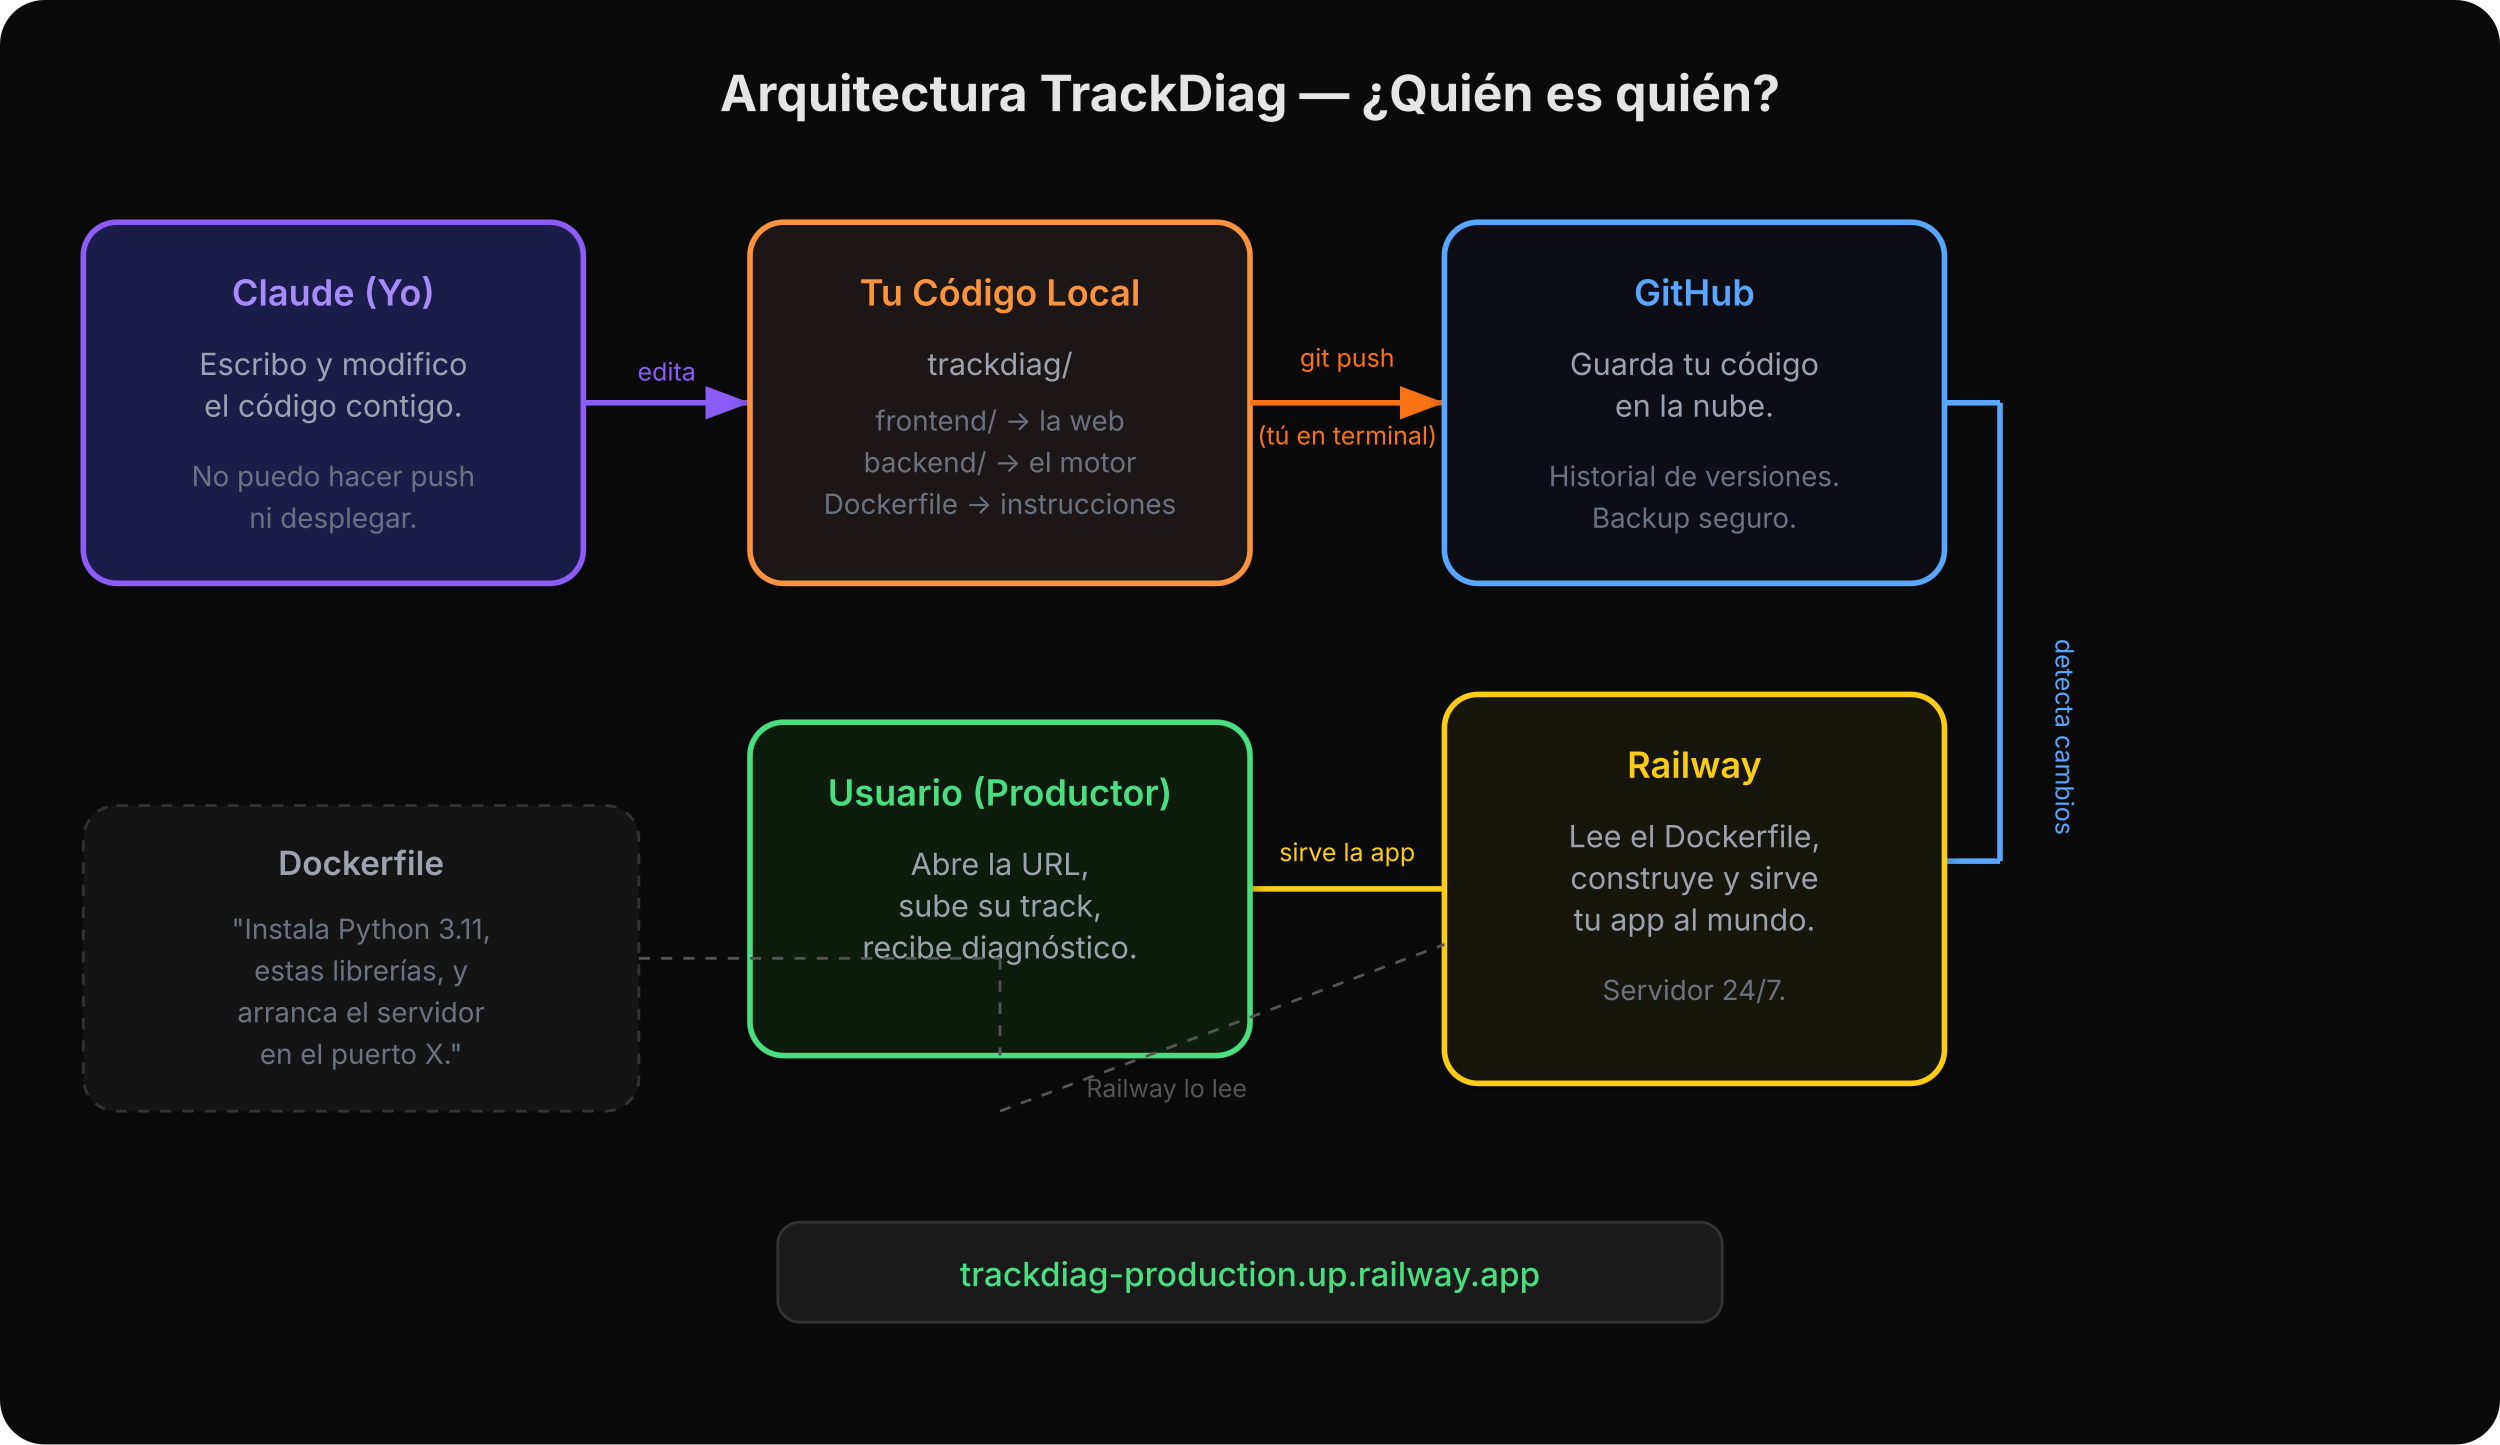
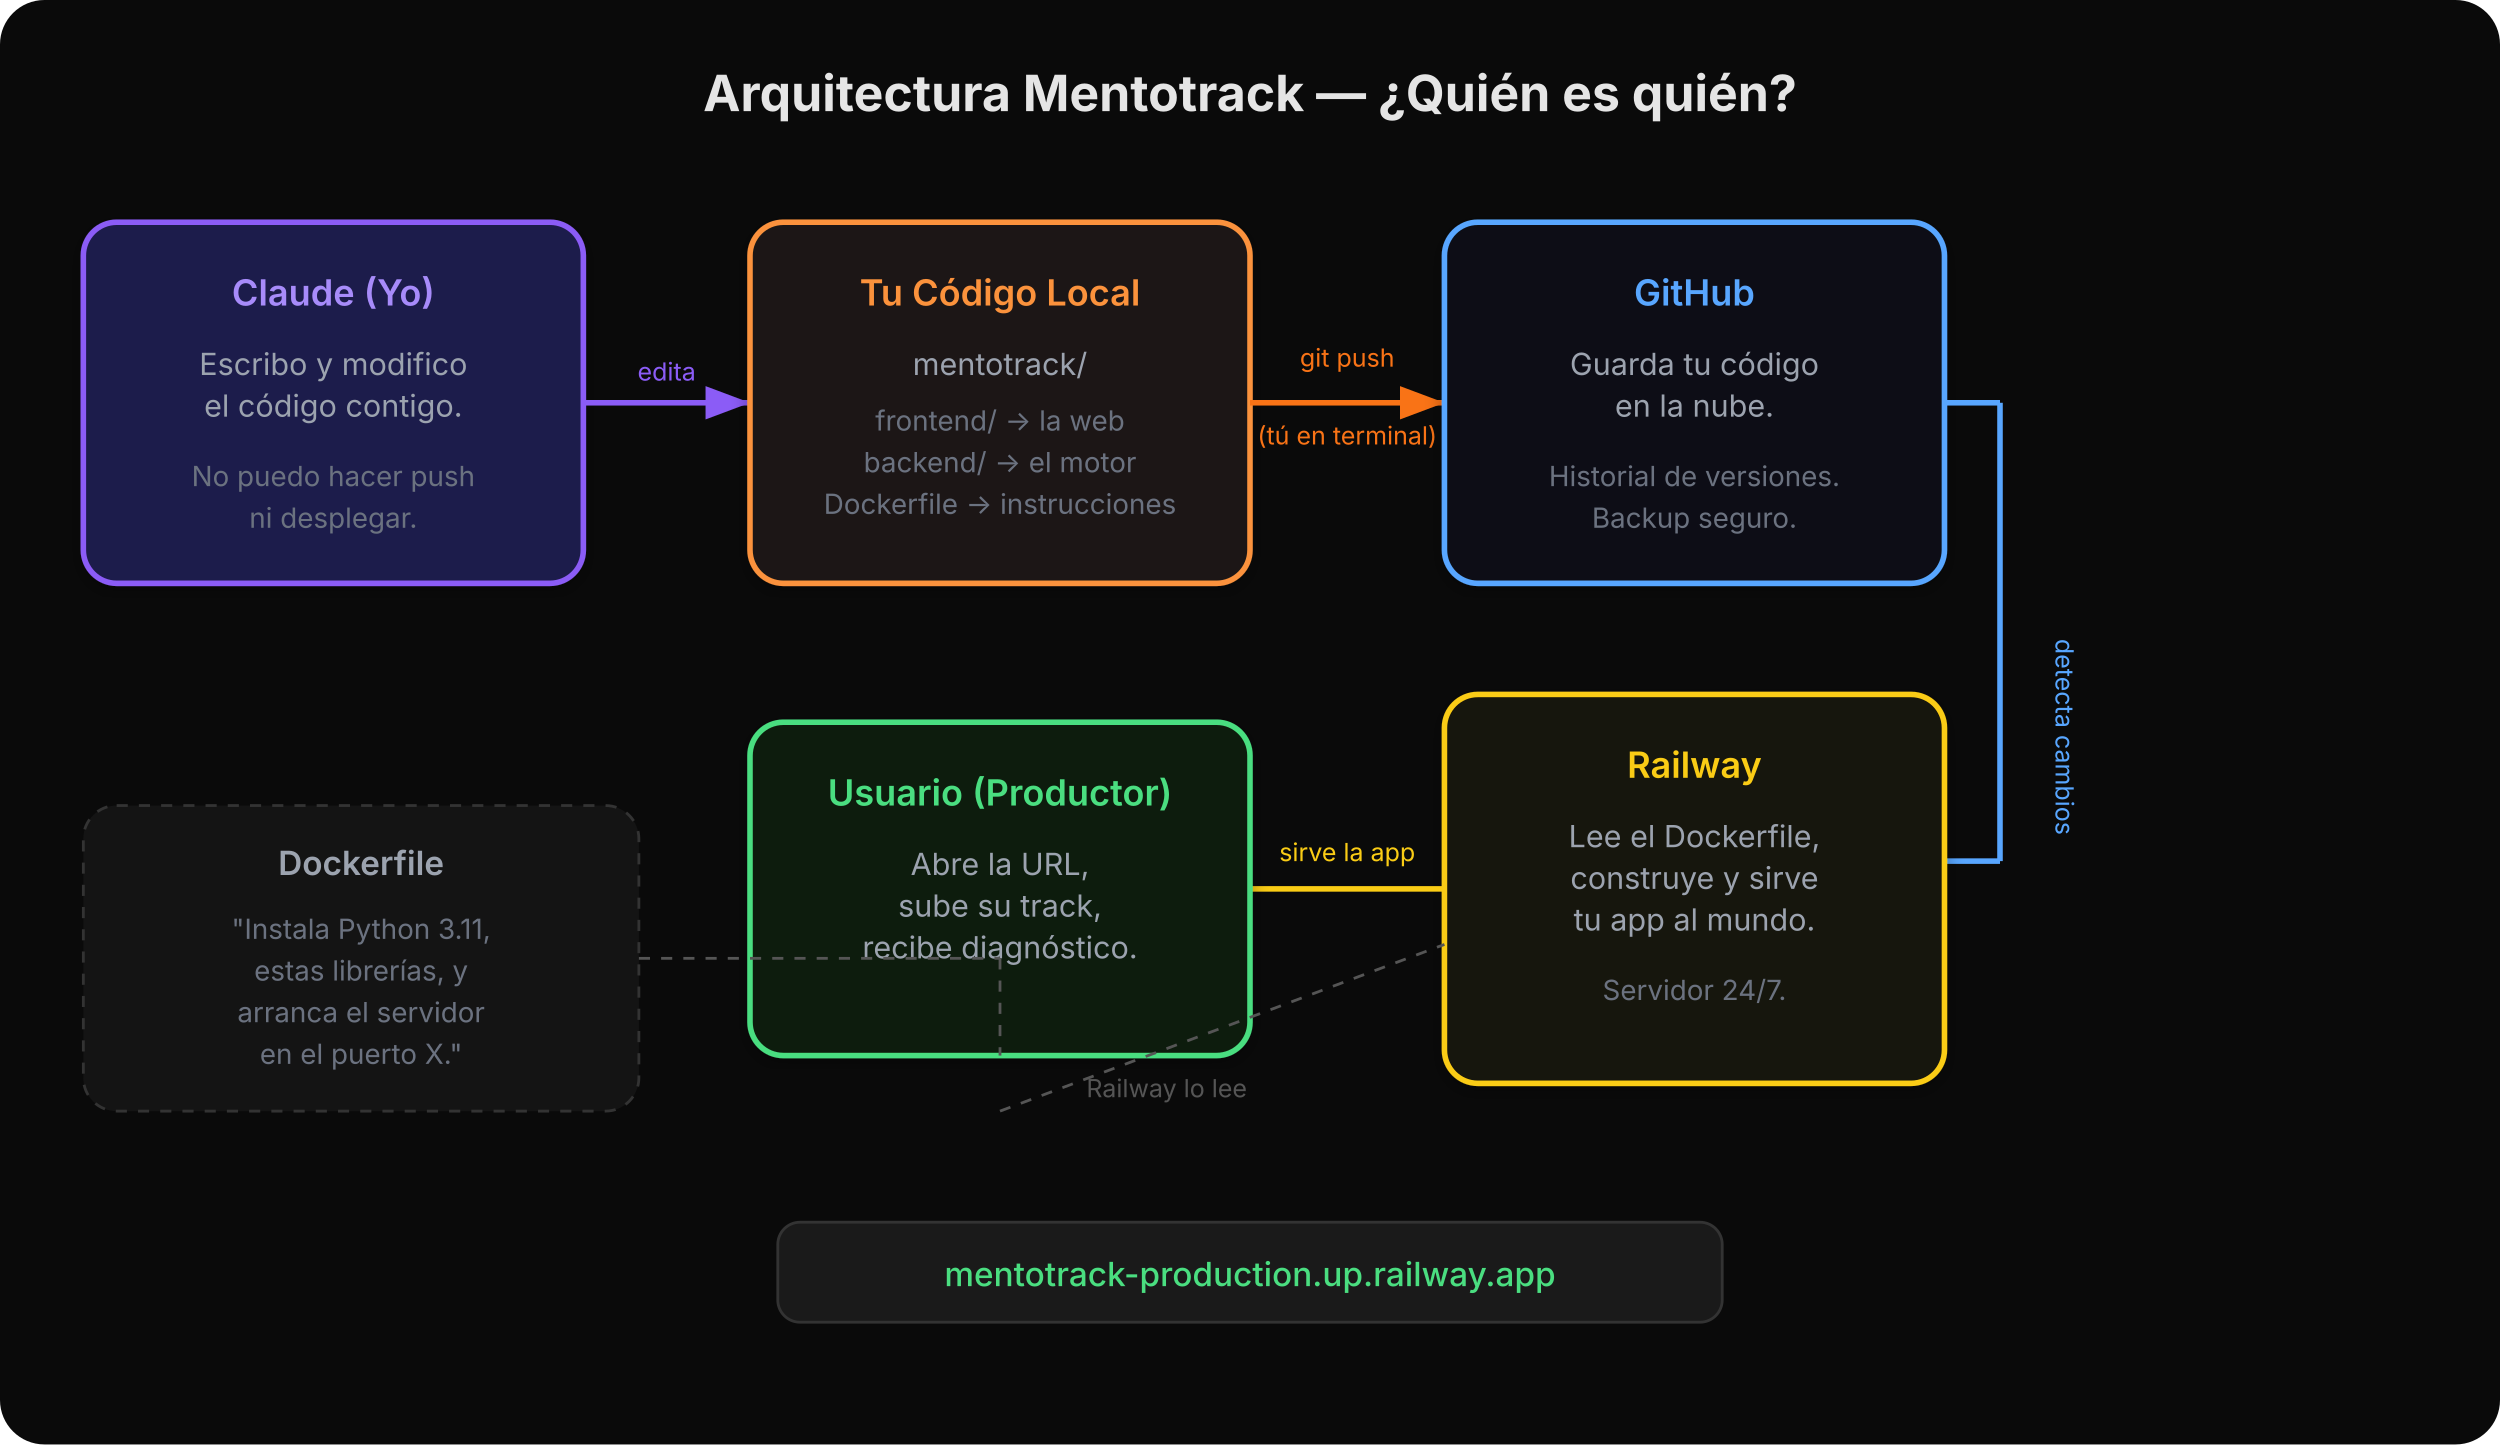
<svg xmlns="http://www.w3.org/2000/svg" viewBox="0 0 900 520" font-family="Inter, system-ui, sans-serif">
  <defs>
    <filter id="shadow" x="-4%" y="-4%" width="108%" height="108%">
      <feDropShadow dx="0" dy="2" stdDeviation="3" flood-opacity="0.3" />
    </filter>
  </defs>
  <rect width="900" height="520" rx="16" fill="#0a0a0a" />
-   <text x="450" y="40" text-anchor="middle" fill="#e5e5e5" font-size="18" font-weight="700">Arquitectura TrackDiag — ¿Quién es quién?</text>
+   <text x="450" y="40" text-anchor="middle" fill="#e5e5e5" font-size="18" font-weight="700">Arquitectura Mentotrack — ¿Quién es quién?</text>
  <rect x="30" y="80" width="180" height="130" rx="12" fill="#1e1b4b" stroke="#8b5cf6" stroke-width="2" filter="url(#shadow)" />
  <text x="120" y="110" text-anchor="middle" fill="#a78bfa" font-size="13" font-weight="600">Claude (Yo)</text>
  <text x="120" y="135" text-anchor="middle" fill="#9ca3af" font-size="11">Escribo y modifico</text>
  <text x="120" y="150" text-anchor="middle" fill="#9ca3af" font-size="11">el código contigo.</text>
  <text x="120" y="175" text-anchor="middle" fill="#6b7280" font-size="10">No puedo hacer push</text>
  <text x="120" y="190" text-anchor="middle" fill="#6b7280" font-size="10">ni desplegar.</text>
  <line x1="210" y1="145" x2="270" y2="145" stroke="#8b5cf6" stroke-width="2" marker-end="url(#arrowPurple)" />
  <text x="240" y="137" text-anchor="middle" fill="#8b5cf6" font-size="9">edita</text>
  <rect x="270" y="80" width="180" height="130" rx="12" fill="#1c1917" stroke="#fb923c" stroke-width="2" filter="url(#shadow)" />
  <text x="360" y="110" text-anchor="middle" fill="#fb923c" font-size="13" font-weight="600">Tu Código Local</text>
-   <text x="360" y="135" text-anchor="middle" fill="#9ca3af" font-size="11">trackdiag/</text>
+   <text x="360" y="135" text-anchor="middle" fill="#9ca3af" font-size="11">mentotrack/</text>
  <text x="360" y="155" text-anchor="middle" fill="#6b7280" font-size="10">frontend/ → la web</text>
  <text x="360" y="170" text-anchor="middle" fill="#6b7280" font-size="10">backend/ → el motor</text>
  <text x="360" y="185" text-anchor="middle" fill="#6b7280" font-size="10">Dockerfile → instrucciones</text>
  <line x1="450" y1="145" x2="520" y2="145" stroke="#f97316" stroke-width="2" marker-end="url(#arrowOrange)" />
  <text x="485" y="132" text-anchor="middle" fill="#f97316" font-size="9">git push</text>
  <text x="485" y="160" text-anchor="middle" fill="#f97316" font-size="9">(tú en terminal)</text>
  <rect x="520" y="80" width="180" height="130" rx="12" fill="#0d1117" stroke="#58a6ff" stroke-width="2" filter="url(#shadow)" />
  <text x="610" y="110" text-anchor="middle" fill="#58a6ff" font-size="13" font-weight="600">GitHub</text>
  <text x="610" y="135" text-anchor="middle" fill="#9ca3af" font-size="11">Guarda tu código</text>
  <text x="610" y="150" text-anchor="middle" fill="#9ca3af" font-size="11">en la nube.</text>
  <text x="610" y="175" text-anchor="middle" fill="#6b7280" font-size="10">Historial de versiones.</text>
  <text x="610" y="190" text-anchor="middle" fill="#6b7280" font-size="10">Backup seguro.</text>
  <line x1="700" y1="145" x2="720" y2="145" stroke="#58a6ff" stroke-width="2" />
  <line x1="720" y1="145" x2="720" y2="310" stroke="#58a6ff" stroke-width="2" />
  <line x1="720" y1="310" x2="700" y2="310" stroke="#58a6ff" stroke-width="2" marker-end="url(#arrowBlue)" />
  <text x="740" y="230" text-anchor="start" fill="#58a6ff" font-size="9" transform="rotate(90, 740, 230)">detecta cambios</text>
  <rect x="520" y="250" width="180" height="140" rx="12" fill="#14120a" stroke="#facc15" stroke-width="2" filter="url(#shadow)" />
  <text x="610" y="280" text-anchor="middle" fill="#facc15" font-size="13" font-weight="600">Railway</text>
  <text x="610" y="305" text-anchor="middle" fill="#9ca3af" font-size="11">Lee el Dockerfile,</text>
  <text x="610" y="320" text-anchor="middle" fill="#9ca3af" font-size="11">construye y sirve</text>
  <text x="610" y="335" text-anchor="middle" fill="#9ca3af" font-size="11">tu app al mundo.</text>
  <text x="610" y="360" text-anchor="middle" fill="#6b7280" font-size="10">Servidor 24/7.</text>
  <line x1="520" y1="320" x2="450" y2="320" stroke="#facc15" stroke-width="2" marker-end="url(#arrowYellow)" />
  <text x="485" y="310" text-anchor="middle" fill="#facc15" font-size="9">sirve la app</text>
  <rect x="270" y="260" width="180" height="120" rx="12" fill="#0f1f0d" stroke="#4ade80" stroke-width="2" filter="url(#shadow)" />
  <text x="360" y="290" text-anchor="middle" fill="#4ade80" font-size="13" font-weight="600">Usuario (Productor)</text>
  <text x="360" y="315" text-anchor="middle" fill="#9ca3af" font-size="11">Abre la URL,</text>
  <text x="360" y="330" text-anchor="middle" fill="#9ca3af" font-size="11">sube su track,</text>
  <text x="360" y="345" text-anchor="middle" fill="#9ca3af" font-size="11">recibe diagnóstico.</text>
  <rect x="30" y="290" width="200" height="110" rx="12" fill="#141414" stroke="#333" stroke-width="1" stroke-dasharray="4" />
  <text x="130" y="315" text-anchor="middle" fill="#9ca3af" font-size="12" font-weight="600">Dockerfile</text>
  <text x="130" y="338" text-anchor="middle" fill="#6b7280" font-size="10">"Instala Python 3.11,</text>
  <text x="130" y="353" text-anchor="middle" fill="#6b7280" font-size="10">estas librerías, y</text>
  <text x="130" y="368" text-anchor="middle" fill="#6b7280" font-size="10">arranca el servidor</text>
  <text x="130" y="383" text-anchor="middle" fill="#6b7280" font-size="10">en el puerto X."</text>
  <line x1="230" y1="345" x2="360" y2="345" stroke="#555" stroke-width="1" stroke-dasharray="4" />
  <line x1="360" y1="345" x2="360" y2="380" stroke="#555" stroke-width="1" stroke-dasharray="4" />
  <line x1="360" y1="400" x2="520" y2="340" stroke="#555" stroke-width="1" stroke-dasharray="4" />
  <text x="420" y="395" text-anchor="middle" fill="#555" font-size="9">Railway lo lee</text>
  <rect x="280" y="440" width="340" height="36" rx="8" fill="#1a1a1a" stroke="#333" stroke-width="1" />
-   <text x="450" y="463" text-anchor="middle" fill="#4ade80" font-size="12" font-weight="500">trackdiag-production.up.railway.app</text>
+   <text x="450" y="463" text-anchor="middle" fill="#4ade80" font-size="12" font-weight="500">mentotrack-production.up.railway.app</text>
  <defs>
    <marker id="arrowPurple" markerWidth="8" markerHeight="6" refX="8" refY="3" orient="auto">
      <path d="M0,0 L8,3 L0,6" fill="#8b5cf6" />
    </marker>
    <marker id="arrowOrange" markerWidth="8" markerHeight="6" refX="8" refY="3" orient="auto">
      <path d="M0,0 L8,3 L0,6" fill="#f97316" />
    </marker>
    <marker id="arrowBlue" markerWidth="8" markerHeight="6" refX="0" refY="3" orient="auto">
      <path d="M8,0 L0,3 L8,6" fill="#58a6ff" />
    </marker>
    <marker id="arrowYellow" markerWidth="8" markerHeight="6" refX="0" refY="3" orient="auto">
      <path d="M8,0 L0,3 L8,6" fill="#facc15" />
    </marker>
  </defs>
</svg>
